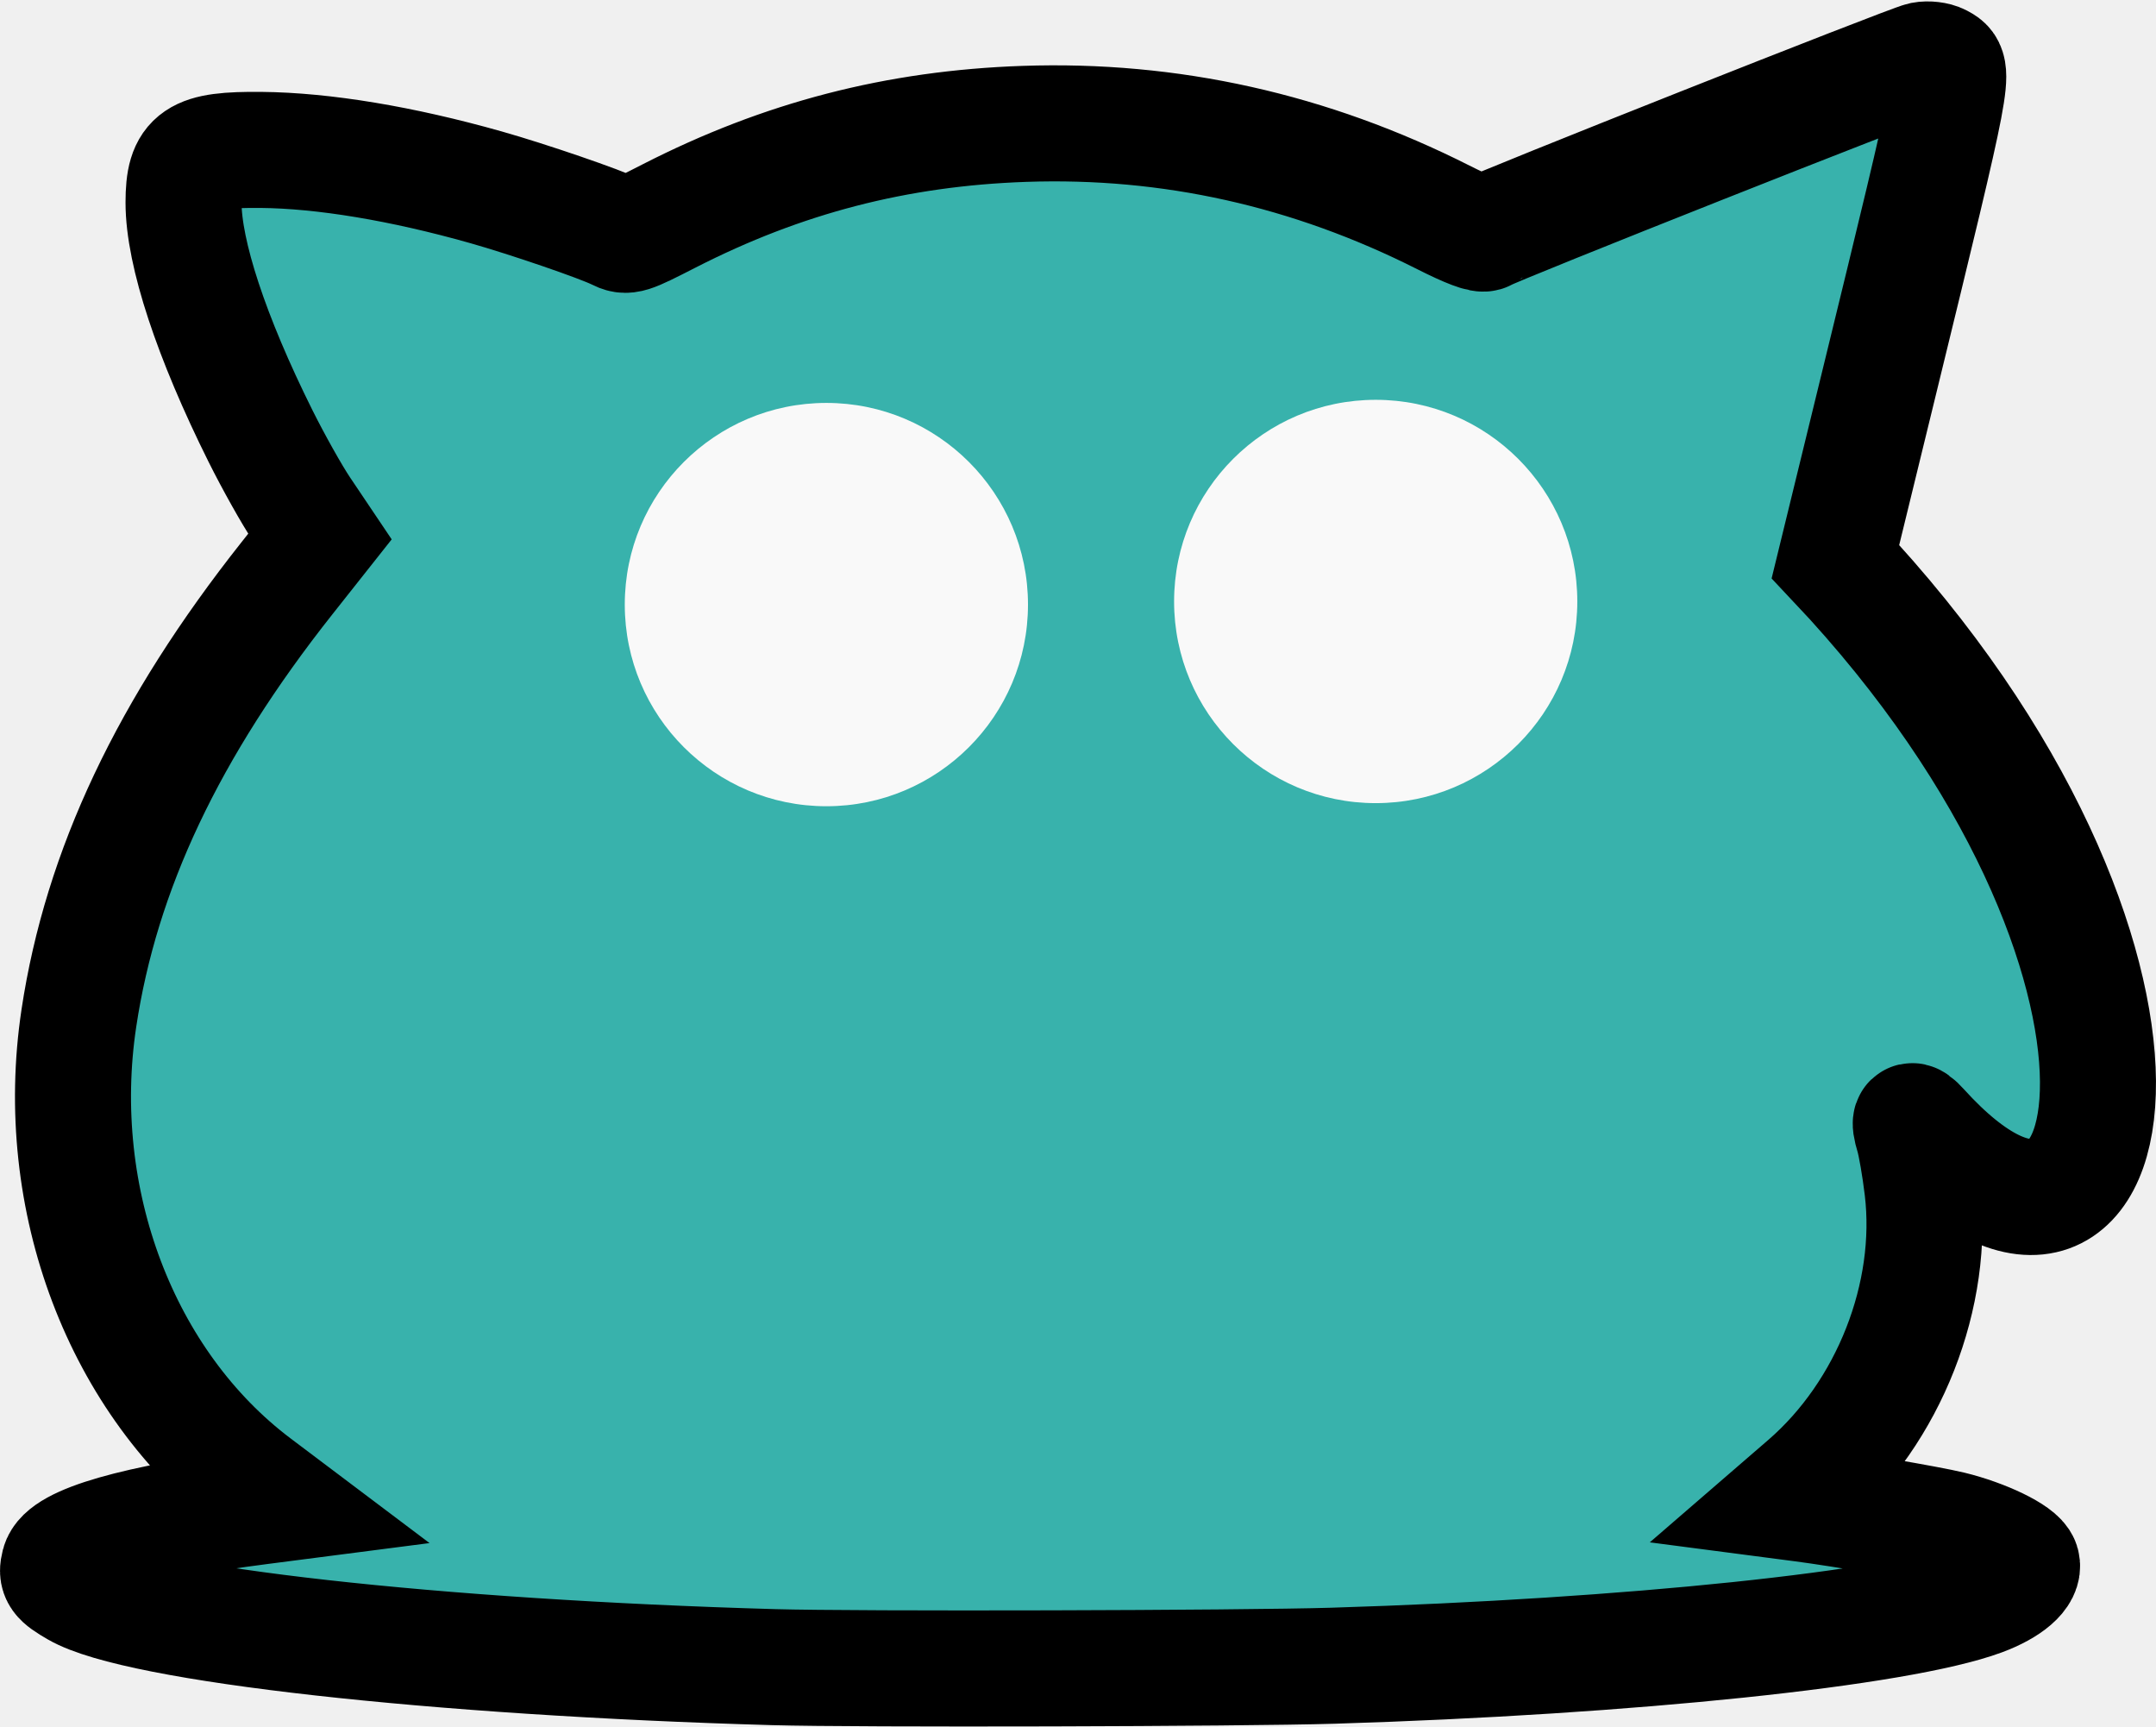
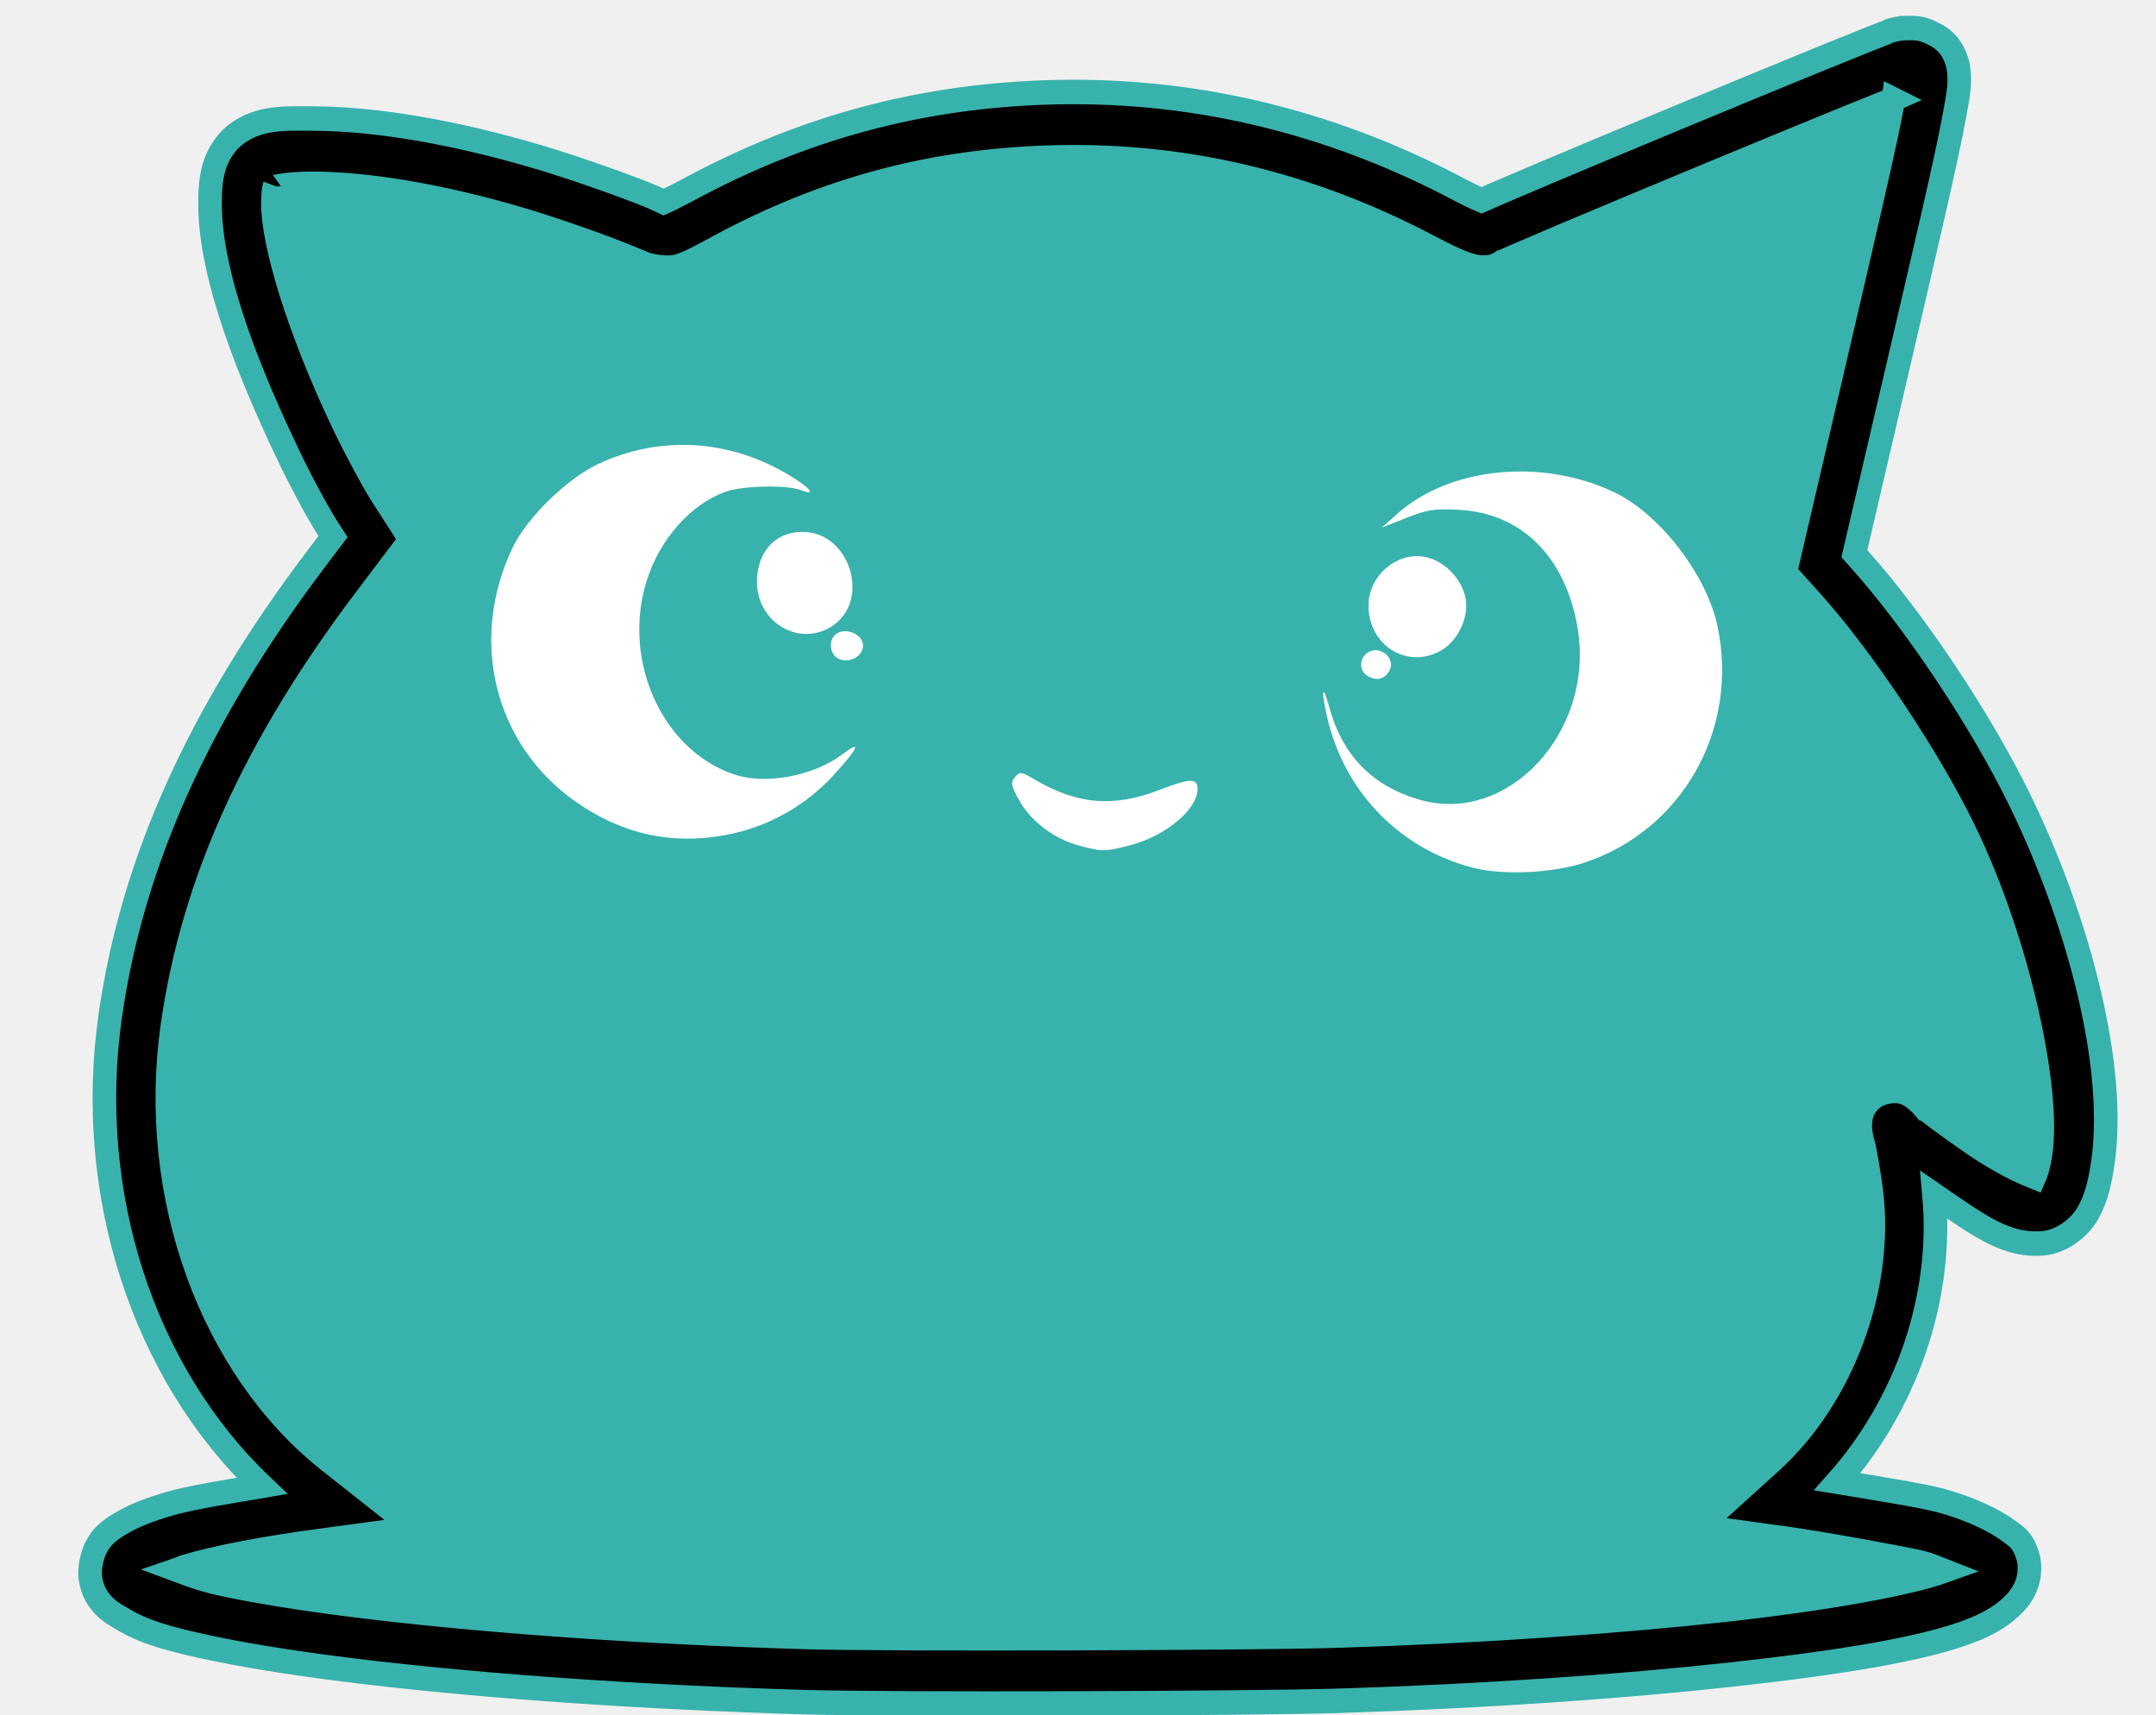
- <svg xmlns="http://www.w3.org/2000/svg" xml:space="preserve" width="577.416" height="462.281" viewBox="0 0 152.774 122.312" version="1.1" id="svg2">
+ <svg xmlns="http://www.w3.org/2000/svg" xml:space="preserve" width="567.614" height="451.485" viewBox="0 0 150.181 119.455" version="1.1" id="svg2">
  <defs id="defs2" />
-   <path d="m 23.809,28.104 h 98.898 v 42.16 H 23.809 Z" style="fill:#ffffff;stroke-width:0.74" id="path1" />
-   <path d="m 54.479,121.205 c -24.928,-0.713 -46.78,-3.185 -51.25,-5.797 -1.34,-0.784 -1.5,-1.013 -1.29,-1.847 0.396,-1.577 5.609,-3.09 14.777,-4.286 l 1.527,-0.199 -1.852,-1.41 C 6.503,100.136 1.386,86.496 3.394,73.027 c 1.638,-10.994 6.575,-21.535 15.299,-32.67 l 2.416,-3.085 -1.32,-1.984 c -0.727,-1.09 -2.098,-3.559 -3.047,-5.485 -3.62,-7.343 -5.655,-13.577 -5.655,-17.33 0,-3.355 0.873,-3.954 5.689,-3.908 4.597,0.043 10.363,1.01 16.536,2.774 3.109,0.889 8.464,2.745 9.621,3.336 0.73,0.372 0.875,0.326 3.846,-1.21 8.34,-4.31 16.719,-6.505 26.089,-6.833 10.726,-0.375 21.017,1.945 30.813,6.945 1.795,0.916 2.871,1.327 3.062,1.168 0.414,-0.343 31.249,-12.687 32.137,-12.865 0.402,-0.08 0.983,-0.01 1.292,0.155 1.145,0.612 1.18,0.423 -4.497,23.912 l -3.186,13.18 c 27.546,29.471 21.807,59.384 6.285,42.069 -0.764,-0.852 -0.935,-0.681 -0.562,0.562 0.186,0.618 0.487,2.38 0.668,3.914 0.934,7.9 -2.452,16.6 -8.529,21.913 l -1.519,1.327 1.255,0.166 c 2.896,0.381 9.268,1.48 10.886,1.877 2.45,0.601 4.978,1.837 5.202,2.543 0.247,0.779 -0.946,1.825 -2.925,2.566 -6.08,2.274 -25.821,4.359 -47.693,5.035 -6.68,0.207 -35.002,0.28 -41.078,0.106" style="display:inline;fill:#38b2ac;fill-opacity:1;stroke:none;stroke-width:3.911;stroke-dasharray:none;stroke-opacity:1" id="path2" />
-   <path d="m 54.844,118.102 c -24.036,-0.68 -45.105,-3.039 -49.415,-5.532 -1.292,-0.748 -1.446,-0.967 -1.244,-1.762 0.382,-1.505 5.408,-2.949 14.248,-4.09 l 1.472,-0.19 -1.786,-1.345 C 8.586,97.998 3.652,84.983 5.588,72.13 7.167,61.64 11.927,51.581 20.339,40.956 l 2.33,-2.944 -1.273,-1.893 C 20.695,35.079 19.373,32.723 18.458,30.886 14.968,23.879 13.005,17.93 13.005,14.349 c 0,-3.201 0.842,-3.773 5.485,-3.729 4.432,0.041 9.992,0.964 15.944,2.647 2.998,0.848 8.161,2.619 9.277,3.183 0.704,0.355 0.844,0.311 3.708,-1.155 C 55.461,11.183 63.54,9.089 72.575,8.776 82.917,8.418 92.839,10.631 102.284,15.403 c 1.731,0.874 2.768,1.266 2.952,1.115 0.399,-0.327 30.13,-12.106 30.986,-12.276 0.388,-0.076 0.948,-0.01 1.246,0.148 1.104,0.584 1.138,0.404 -4.336,22.817 l -3.072,12.576 c 26.56,28.122 21.026,56.665 6.06,40.143 -0.737,-0.813 -0.902,-0.65 -0.542,0.536 0.179,0.59 0.47,2.271 0.644,3.735 0.901,7.538 -2.364,15.84 -8.224,20.91 l -1.465,1.266 1.21,0.158 c 2.792,0.364 8.936,1.412 10.496,1.791 2.362,0.574 4.8,1.753 5.016,2.427 0.238,0.743 -0.912,1.741 -2.82,2.448 -5.862,2.17 -24.897,4.159 -45.986,4.804 -6.441,0.198 -33.749,0.267 -39.607,0.101" style="display:inline;fill:#38b2ac;fill-opacity:1;stroke:#000000;stroke-width:8.221;stroke-dasharray:none;stroke-opacity:1" id="path2-7" />
-   <path d="m 121,82.235 c 9.496,-3.188 14.983,-12.983 12.863,-22.963 -1.055,-4.963 -5.555,-10.825 -9.945,-12.951 -7.009,-3.397 -16.05,-2.511 -21.176,2.074 l -1.476,1.32 2.377,-0.945 c 2.02,-0.803 2.796,-0.92 5.178,-0.782 6.046,0.349 10.274,4.567 11.454,11.423 1.727,10.046 -6.705,19.238 -15.343,16.726 -4.649,-1.352 -7.514,-4.322 -8.81,-9.131 -0.287,-1.068 -0.534,-1.603 -0.546,-1.191 -0.014,0.414 0.229,1.727 0.539,2.918 1.819,6.983 7.126,12.271 14.088,14.034 2.904,0.736 7.73,0.498 10.798,-0.533 M 38.107,79.461 c 3.796,-0.825 7.246,-2.799 9.881,-5.653 2.454,-2.678 2.842,-3.558 0.926,-2.097 -2.802,2.137 -7.492,3.008 -10.571,1.964 -6.954,-2.36 -10.874,-11.048 -8.469,-18.774 1.259,-4.044 4.287,-7.467 7.677,-8.677 1.63,-0.581 5.911,-0.679 7.26,-0.166 1.603,0.609 1.048,-0.142 -1.04,-1.408 -5.848,-3.544 -12.658,-3.938 -18.669,-1.079 -2.993,1.422 -6.83,5.176 -8.205,8.03 -4.336,8.986 -1.822,19.174 6.103,24.739 4.625,3.248 9.626,4.281 15.106,3.12 M 101.963,63.68 c 0.804,-1.277 -1.009,-2.717 -2.189,-1.737 -0.73,0.606 -0.675,1.712 0.109,2.175 0.856,0.505 1.582,0.353 2.08,-0.438 M 50.695,61.837 c 0.553,-0.884 -0.121,-1.903 -1.356,-2.052 -1.227,-0.146 -1.966,1.032 -1.358,2.166 0.493,0.921 2.109,0.853 2.714,-0.114 m 56.462,-0.27 c 1.552,-0.959 2.579,-3.219 2.254,-4.952 -0.335,-1.783 -1.822,-3.438 -3.558,-3.959 -2.82,-0.843 -5.879,1.566 -5.879,4.632 0,3.956 3.923,6.293 7.182,4.278 m -59.368,-2.224 c 3.926,-2.426 1.885,-9.218 -2.773,-9.218 -2.653,0 -4.426,1.952 -4.425,4.869 0.003,3.887 4.019,6.312 7.198,4.349" style="display:none;fill:#f9f9f9;fill-opacity:1;stroke-width:1.394" id="path1-8" />
-   <path d="m 84.095,75.041 c 7.42,-1.931 14.091,-7.519 14.091,-11.793 0,-2.304 -1.57,-2.265 -7.94,0.192 -9.754,3.76 -17.273,3.107 -26.422,-2.292 -2.596,-1.531 -2.905,-1.558 -3.904,-0.358 -0.929,1.122 -0.8,1.811 0.92,4.893 2.427,4.349 7.285,8.021 12.437,9.408 5.002,1.344 5.474,1.341 10.819,-0.051" style="display:none;fill:#f9f9f9;fill-opacity:1;stroke-width:3.008" id="path1-4" />
-   <ellipse style="fill:#f9f9f9;fill-opacity:1;stroke:none;stroke-width:8.717;stroke-dasharray:none;stroke-opacity:1" id="path3" cx="58.557" cy="42.829" rx="14.286" ry="14.286" />
-   <ellipse style="fill:#f9f9f9;fill-opacity:1;stroke:none;stroke-width:8.717;stroke-dasharray:none;stroke-opacity:1" id="path3-2" cx="97.482" cy="42.609" rx="14.286" ry="14.286" />
+   <path d="m 52.404,123.721 h 98.898 v 42.16 H 52.404 Z" style="display:none;fill:#ffffff;stroke-width:0.74" transform="translate(-30.458,-97.464)" id="path1" />
+   <path d="m 83.074,216.822 c -24.928,-0.713 -46.78,-3.185 -51.25,-5.797 -1.34,-0.784 -1.5,-1.013 -1.29,-1.847 0.396,-1.577 5.609,-3.09 14.777,-4.286 l 1.527,-0.199 -1.852,-1.41 c -9.888,-7.53 -15.005,-21.17 -12.997,-34.639 1.638,-10.994 6.575,-21.535 15.299,-32.67 l 2.416,-3.085 -1.32,-1.984 c -0.727,-1.09 -2.098,-3.559 -3.047,-5.485 -3.62,-7.343 -5.655,-13.577 -5.655,-17.33 0,-3.355 0.873,-3.954 5.689,-3.908 4.597,0.043 10.363,1.01 16.536,2.774 3.109,0.889 8.464,2.745 9.621,3.336 0.73,0.372 0.875,0.326 3.846,-1.21 8.34,-4.31 16.719,-6.505 26.089,-6.833 10.726,-0.375 21.017,1.945 30.813,6.945 1.795,0.916 2.871,1.327 3.062,1.168 0.414,-0.343 31.249,-12.687 32.137,-12.865 0.402,-0.08 0.983,-0.01 1.292,0.155 1.145,0.612 1.18,0.423 -4.497,23.912 l -3.186,13.18 1.159,1.24 c 4.118,4.41 9.249,11.83 12.11,17.512 4.41,8.76 7.012,19.582 6.107,25.396 -0.774,4.973 -2.56,5.136 -9.058,0.825 -1.94,-1.288 -3.756,-2.595 -4.033,-2.904 -0.764,-0.852 -0.935,-0.681 -0.562,0.562 0.186,0.618 0.487,2.38 0.668,3.914 0.934,7.9 -2.452,16.6 -8.529,21.913 l -1.519,1.327 1.255,0.166 c 2.896,0.381 9.268,1.48 10.886,1.877 2.45,0.601 4.978,1.837 5.202,2.543 0.247,0.779 -0.946,1.825 -2.925,2.566 -6.08,2.274 -25.821,4.359 -47.693,5.035 -6.68,0.207 -35.002,0.28 -41.078,0.106" style="display:none;fill:#38b2ac;fill-opacity:1" transform="translate(-30.458,-97.464)" id="path2" />
+   <g id="path2-9" style="opacity:1;stroke:#38b2ac;stroke-width:1.815;stroke-dasharray:none;stroke-opacity:1" transform="matrix(0.9055994,0,0,0.9391807,8.465883,4.222497)">
+     <path style="baseline-shift:baseline;display:inline;overflow:visible;fill:#38b2ac;stroke:#38b2ac;stroke-width:1.815;stroke-dasharray:none;stroke-opacity:1;enable-background:accumulate;stop-color:#000000;stop-opacity:1" d="M 137.345,-1.1855055e-4 C 137.23,0.002 137.118,0.013 137.017,0.033 c -0.888,0.178 -31.723,12.522 -32.137,12.865 -0.191,0.159 -1.267,-0.252 -3.062,-1.168 -9.796,-5 -20.087,-7.32 -30.813,-6.945 -9.37,0.328 -17.749,2.523 -26.089,6.833 -2.971,1.536 -3.116,1.582 -3.846,1.21 -1.157,-0.591 -6.512,-2.447 -9.621,-3.336 -6.173,-1.764 -11.939,-2.731 -16.536,-2.774 -4.816,-0.046 -5.689,0.553 -5.689,3.908 0,3.753 2.035,9.987 5.655,17.33 0.949,1.926 2.32,4.395 3.047,5.485 l 1.32,1.984 -2.416,3.085 C 8.106,49.645 3.169,60.186 1.531,71.18 -0.477,84.649 4.64,98.289 14.528,105.819 l 1.852,1.41 -1.527,0.199 c -9.168,1.196 -14.381,2.709 -14.777,4.286 -0.21,0.834 -0.05,1.063 1.29,1.847 4.47,2.612 26.322,5.084 51.25,5.797 6.076,0.174 34.398,0.101 41.078,-0.106 21.872,-0.676 41.613,-2.761 47.693,-5.035 1.979,-0.741 3.172,-1.787 2.925,-2.566 -0.224,-0.706 -2.752,-1.942 -5.202,-2.543 -1.618,-0.397 -7.99,-1.496 -10.886,-1.877 l -1.255,-0.166 1.519,-1.327 c 6.077,-5.313 9.463,-14.013 8.529,-21.913 -0.181,-1.534 -0.482,-3.296 -0.668,-3.914 -0.373,-1.243 -0.202,-1.414 0.562,-0.562 0.277,0.309 2.093,1.616 4.033,2.904 6.498,4.311 8.284,4.148 9.058,-0.825 0.905,-5.814 -1.697,-16.636 -6.107,-25.396 -2.861,-5.682 -7.992,-13.102 -12.11,-17.512 l -1.159,-1.24 3.186,-13.18 c 5.677,-23.489 5.642,-23.3 4.497,-23.912 -0.232,-0.124 -0.616,-0.194 -0.964,-0.188 z" id="path3" />
+     <path style="baseline-shift:baseline;display:inline;overflow:visible;stroke:#38b2ac;stroke-width:1.815;stroke-dasharray:none;stroke-opacity:1;enable-background:accumulate;stop-color:#000000;stop-opacity:1" d="m 137.301,-2.418 c -0.24,0.004 -0.485,0.026 -0.756,0.08 h -0.002 c -0.715,0.143 -0.562,0.162 -0.857,0.27 -0.296,0.108 -0.68,0.252 -1.15,0.432 -0.942,0.36 -2.225,0.86 -3.74,1.455 -3.03,1.191 -6.982,2.763 -10.922,4.34 -3.939,1.577 -7.863,3.16 -10.834,4.371 -1.485,0.606 -2.733,1.118 -3.631,1.494 -0.331,0.139 -0.562,0.239 -0.797,0.34 -0.387,-0.157 -0.93,-0.398 -1.693,-0.787 C 92.781,4.402 82.048,1.978 70.92,2.367 61.223,2.707 52.436,5.009 43.807,9.469 h -0.002 c -1.306,0.675 -1.878,0.931 -2.1,1.025 C 40.715,10.032 39.487,9.577 37.783,8.986 35.877,8.325 33.743,7.632 32.113,7.166 25.782,5.357 19.853,4.345 14.936,4.299 c -2.51,-0.024 -4.298,-0.094 -6.041,1.104 -0.872,0.599 -1.503,1.585 -1.775,2.5 -0.273,0.915 -0.312,1.779 -0.312,2.723 0,4.627 2.203,10.893 5.904,18.4 h -0.002 c 0.995,2.019 2.321,4.433 3.205,5.758 l 0.352,0.525 -1.34,1.709 C 6.018,48.387 0.848,59.353 -0.861,70.824 -2.832,84.045 1.67,97.357 10.801,105.732 c -2.64,0.437 -5.508,0.854 -7.299,1.373 -1.354,0.393 -2.464,0.8 -3.414,1.328 -0.95,0.528 -1.975,1.17 -2.357,2.691 -0.077,0.304 -0.17,0.682 -0.146,1.223 0.023,0.541 0.247,1.225 0.574,1.693 0.655,0.937 1.264,1.185 1.986,1.607 h 0.002 c 1.715,1.002 3.968,1.561 7.137,2.191 3.169,0.631 7.149,1.212 11.764,1.734 9.229,1.044 20.976,1.843 33.5,2.201 6.31,0.181 34.349,0.108 41.223,-0.105 10.99,-0.34 21.441,-1.033 29.947,-1.932 8.506,-0.898 14.9,-1.903 18.518,-3.256 v -0.002 c 1.19,-0.446 2.199,-0.973 3.045,-1.715 0.423,-0.371 0.82,-0.798 1.127,-1.42 0.307,-0.622 0.489,-1.548 0.211,-2.426 -0.391,-1.232 -0.958,-1.48 -1.439,-1.832 -0.481,-0.352 -0.997,-0.64 -1.57,-0.92 -1.147,-0.561 -2.511,-1.062 -3.922,-1.408 -1.413,-0.347 -4.781,-0.864 -7.711,-1.332 5.272,-5.728 8.16,-13.624 7.438,-21.295 0.071,0.047 0.124,0.087 0.195,0.135 3.346,2.22 5.437,3.717 8.232,3.463 1.398,-0.127 2.769,-1.132 3.422,-2.25 0.652,-1.118 0.914,-2.3 1.129,-3.68 v -0.002 c 1.083,-6.961 -1.738,-17.723 -6.336,-26.855 -3.003,-5.964 -8.144,-13.408 -12.502,-18.074 l -0.27,-0.289 2.879,-11.912 c 2.838,-11.744 4.246,-17.528 4.834,-20.656 0.294,-1.564 0.473,-2.407 0.275,-3.547 -0.099,-0.57 -0.431,-1.296 -0.885,-1.748 -0.453,-0.452 -0.82,-0.599 -0.938,-0.662 -0.875,-0.467 -1.441,-0.486 -2.148,-0.473 z M 136.277,2.875 c -0.025,0.16 -1.6e-4,0.056 -0.035,0.242 -0.527,2.803 -1.943,8.669 -4.781,20.414 l -3.492,14.447 2.049,2.193 c 3.878,4.154 9,11.548 11.719,16.947 4.222,8.387 6.603,19.27 5.877,23.938 -0.152,0.976 -0.346,1.489 -0.465,1.752 -0.278,-0.111 -2.011,-0.675 -4.867,-2.57 -0.946,-0.628 -1.866,-1.264 -2.564,-1.768 -0.349,-0.252 -0.645,-0.471 -0.848,-0.629 -0.203,-0.158 -0.398,-0.377 -0.156,-0.107 h -0.002 c -0.248,-0.276 -0.452,-0.509 -0.854,-0.797 -0.201,-0.144 -0.442,-0.332 -0.996,-0.465 -0.554,-0.133 -1.715,0.009 -2.367,0.66 -0.652,0.651 -0.707,1.251 -0.74,1.602 -0.033,0.351 -0.004,0.573 0.023,0.775 0.056,0.404 0.144,0.722 0.256,1.096 v 0.002 c 0.028,0.093 0.412,2.062 0.582,3.5 v 0.002 c 0.83,7.017 -2.292,15.062 -7.719,19.807 l -5.543,4.844 6.555,0.869 c 2.755,0.362 9.431,1.535 10.625,1.828 0.574,0.141 1.075,0.375 1.629,0.582 -2.619,0.908 -8.845,2.032 -16.953,2.889 -8.352,0.882 -18.708,1.57 -29.59,1.906 -6.486,0.201 -35.092,0.275 -40.934,0.107 -12.404,-0.355 -24.047,-1.151 -33.094,-2.174 -4.523,-0.512 -8.401,-1.082 -11.365,-1.672 -2.07,-0.412 -2.94,-0.777 -3.939,-1.133 0.233,-0.077 0.295,-0.135 0.562,-0.213 2.29,-0.664 5.804,-1.335 10.316,-1.924 l 7.357,-0.959 -6.529,-4.973 C 6.906,96.974 2.039,84.178 3.924,71.537 5.491,61.021 10.194,50.902 18.734,40.002 V 40 l 3.494,-4.461 -2.289,-3.439 h -0.002 C 19.367,31.245 17.952,28.719 17.049,26.887 13.51,19.708 11.643,13.504 11.643,10.625 c 0,-0.68 0.062,-1.071 0.104,-1.244 -0.02,0.041 0.92,-0.265 3.145,-0.244 4.277,0.04 9.88,0.961 15.895,2.68 1.48,0.423 3.576,1.103 5.414,1.74 1.838,0.637 3.626,1.351 3.771,1.426 h 0.002 c 0.459,0.234 1.986,0.552 2.906,0.262 0.92,-0.29 1.657,-0.708 3.146,-1.479 8.051,-4.16 16.021,-6.248 25.064,-6.564 10.324,-0.361 20.174,1.858 29.629,6.684 0.941,0.48 1.705,0.838 2.369,1.092 0.332,0.127 0.628,0.232 1.021,0.309 0.197,0.038 0.417,0.077 0.762,0.062 0.345,-0.015 0.907,-0.051 1.557,-0.592 l -0.004,0.004 c -0.36,0.299 -0.343,0.236 -0.373,0.252 0.035,-0.017 0.112,-0.052 0.221,-0.1 0.225,-0.099 0.572,-0.245 1.008,-0.428 0.871,-0.365 2.108,-0.874 3.586,-1.477 2.955,-1.205 6.873,-2.785 10.805,-4.359 3.932,-1.574 7.88,-3.144 10.895,-4.328 1.507,-0.592 2.781,-1.089 3.697,-1.439 0.007,-0.003 0.009,-0.003 0.016,-0.006 z" id="path4" />
+   </g>
+   <path d="m 110.407,60.087 c 6.812,-2.287 10.748,-9.313 9.227,-16.472 -0.757,-3.56 -3.985,-7.765 -7.134,-9.29 -5.028,-2.437 -11.513,-1.801 -15.19,1.488 l -1.059,0.947 1.705,-0.678 c 1.449,-0.576 2.006,-0.66 3.714,-0.561 4.337,0.25 7.37,3.276 8.216,8.194 1.239,7.206 -4.81,13.8 -11.006,11.998 -3.335,-0.97 -5.39,-3.1 -6.32,-6.55 -0.206,-0.766 -0.383,-1.15 -0.392,-0.854 -0.01,0.297 0.164,1.239 0.387,2.093 1.305,5.009 5.112,8.802 10.106,10.067 2.083,0.528 5.545,0.357 7.746,-0.382 m -31.673,-1.202 c 2.467,-0.642 4.685,-2.5 4.685,-3.921 0,-0.766 -0.522,-0.753 -2.64,0.064 -3.243,1.25 -5.743,1.033 -8.785,-0.762 -0.863,-0.509 -0.966,-0.518 -1.298,-0.119 -0.309,0.373 -0.266,0.602 0.306,1.627 0.807,1.446 2.422,2.667 4.135,3.128 1.663,0.447 1.82,0.446 3.597,-0.017 m -27.789,-0.788 c 2.723,-0.592 5.198,-2.008 7.088,-4.055 1.76,-1.921 2.039,-2.552 0.664,-1.504 -2.01,1.533 -5.374,2.158 -7.583,1.409 -4.988,-1.693 -7.8,-7.925 -6.075,-13.467 0.903,-2.901 3.075,-5.356 5.507,-6.224 1.169,-0.417 4.24,-0.487 5.208,-0.119 1.15,0.437 0.752,-0.102 -0.746,-1.01 -4.195,-2.542 -9.08,-2.825 -13.392,-0.774 -2.147,1.02 -4.899,3.713 -5.886,5.76 -3.11,6.446 -1.307,13.754 4.378,17.746 3.318,2.33 6.905,3.071 10.836,2.238 m 45.807,-11.32 c 0.577,-0.916 -0.724,-1.949 -1.57,-1.246 -0.524,0.435 -0.484,1.228 0.078,1.56 0.614,0.362 1.135,0.253 1.492,-0.314 m -36.776,-1.322 c 0.397,-0.634 -0.087,-1.365 -0.973,-1.472 -0.88,-0.105 -1.41,0.74 -0.974,1.554 0.354,0.661 1.513,0.612 1.947,-0.082 m 40.502,-0.194 c 1.113,-0.688 1.85,-2.309 1.617,-3.552 -0.24,-1.279 -1.307,-2.466 -2.552,-2.84 -2.023,-0.605 -4.217,1.123 -4.217,3.323 0,2.838 2.814,4.514 5.152,3.069 m -42.586,-1.595 c 2.816,-1.74 1.352,-6.612 -1.989,-6.612 -1.903,0 -3.175,1.4 -3.174,3.493 0.002,2.788 2.883,4.528 5.163,3.12" style="fill:#ffffff;fill-opacity:1" id="path1-4" />
</svg>
